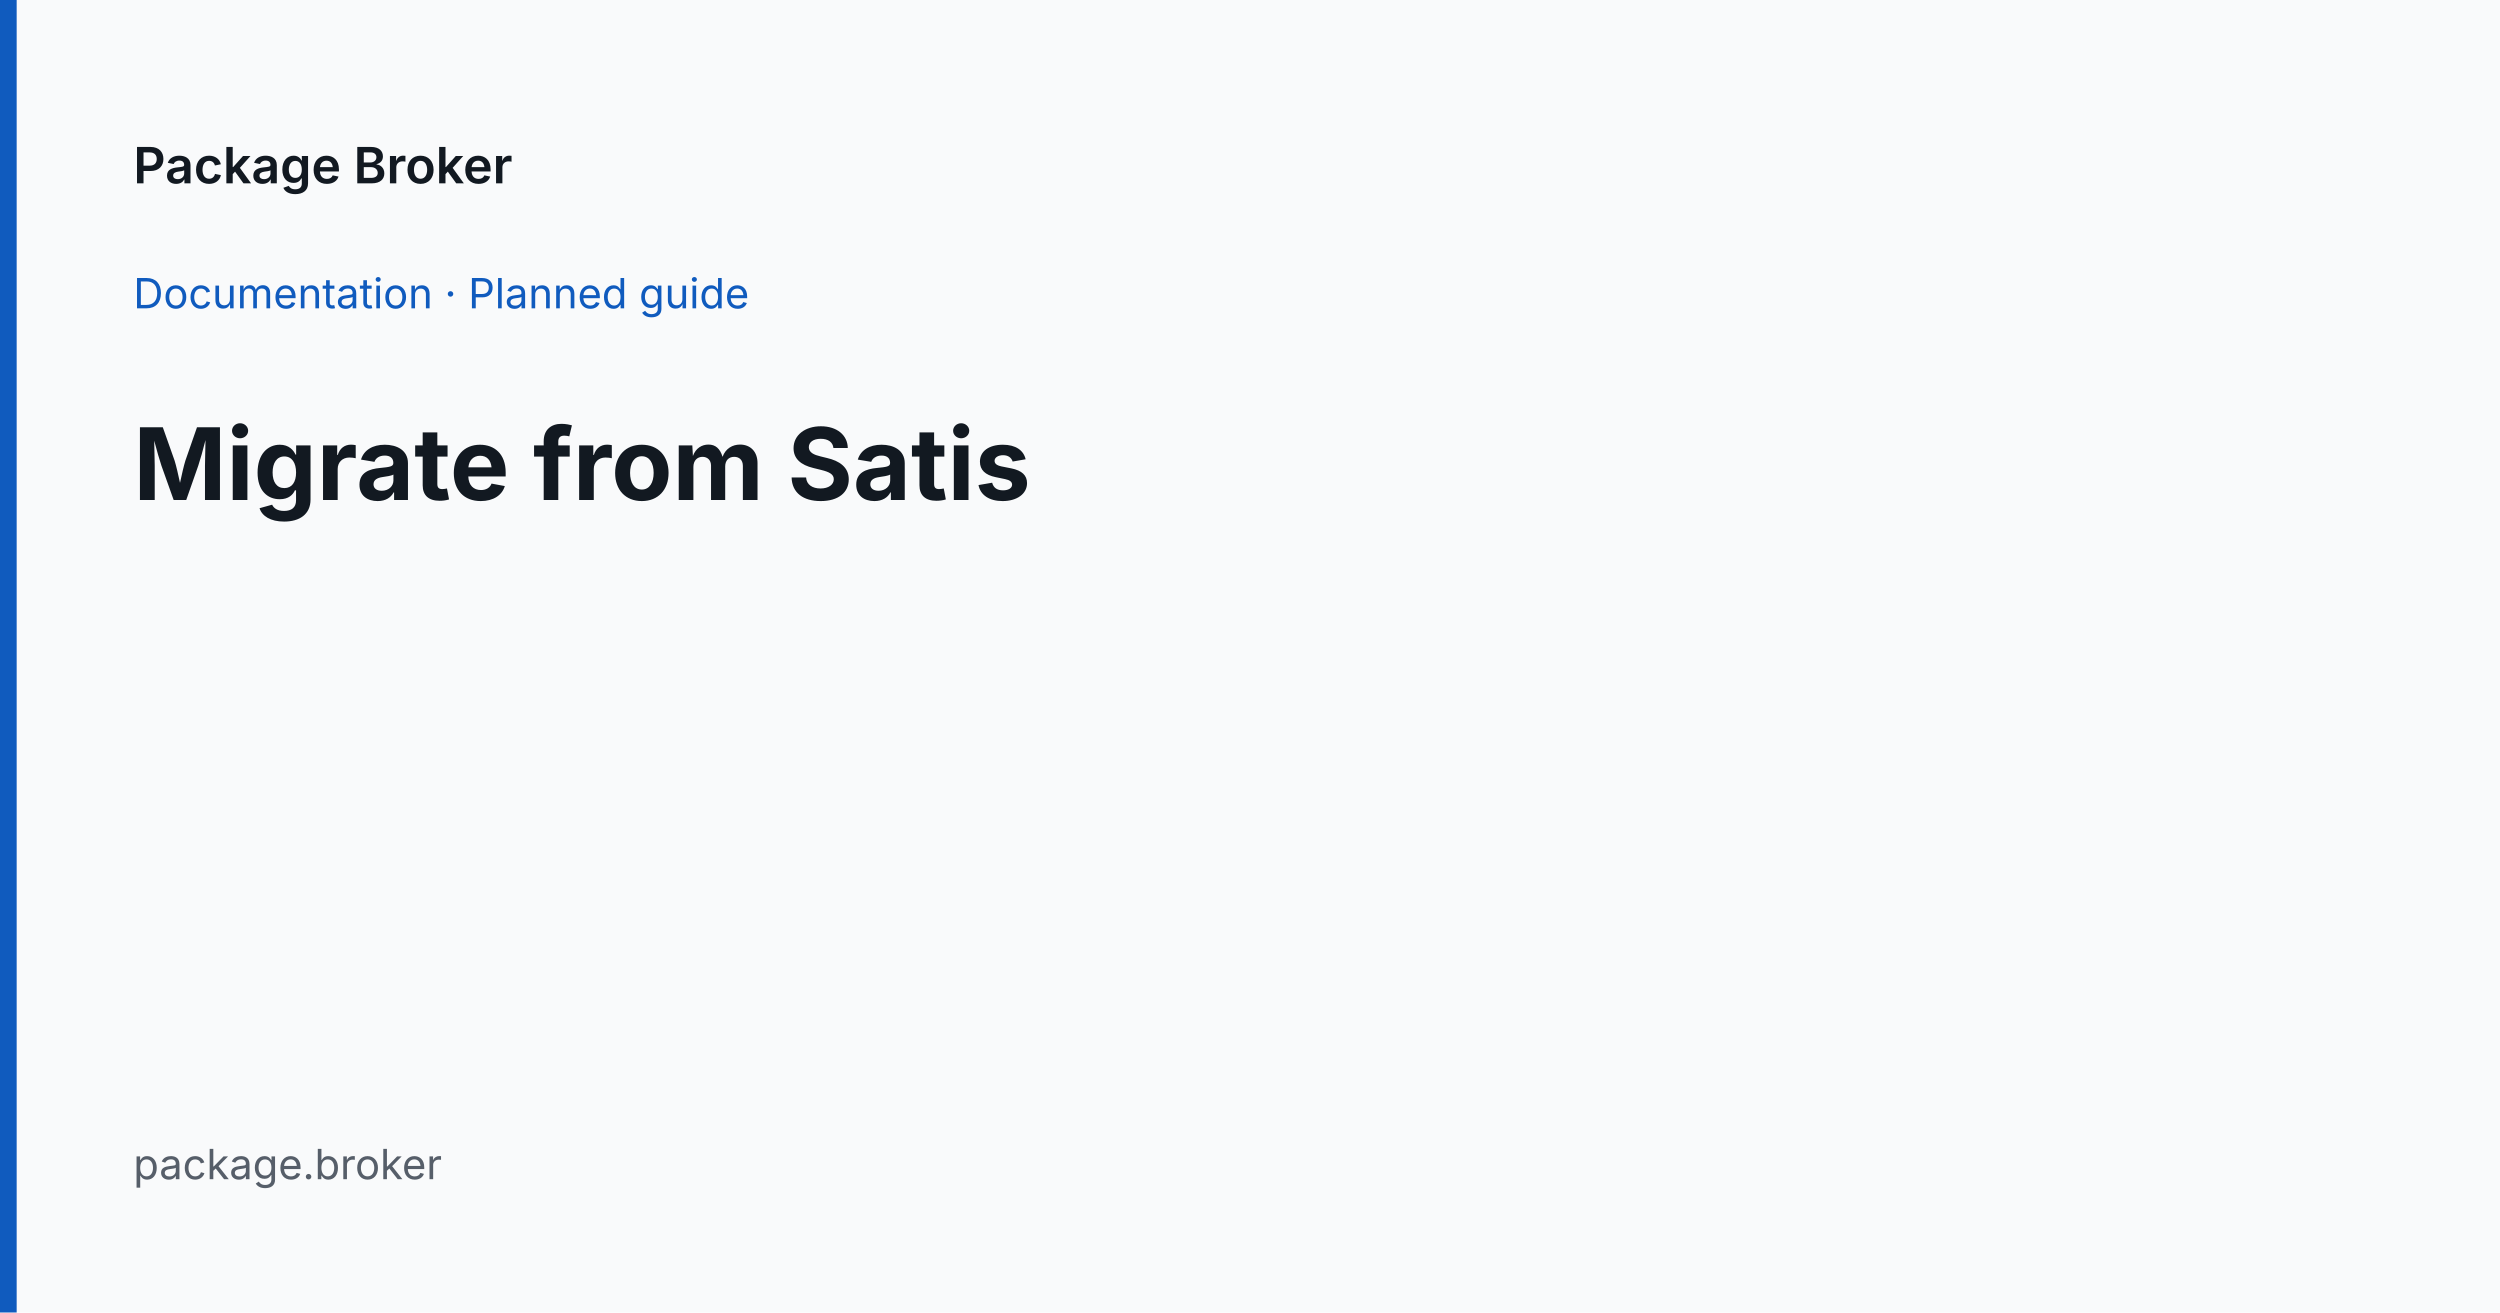
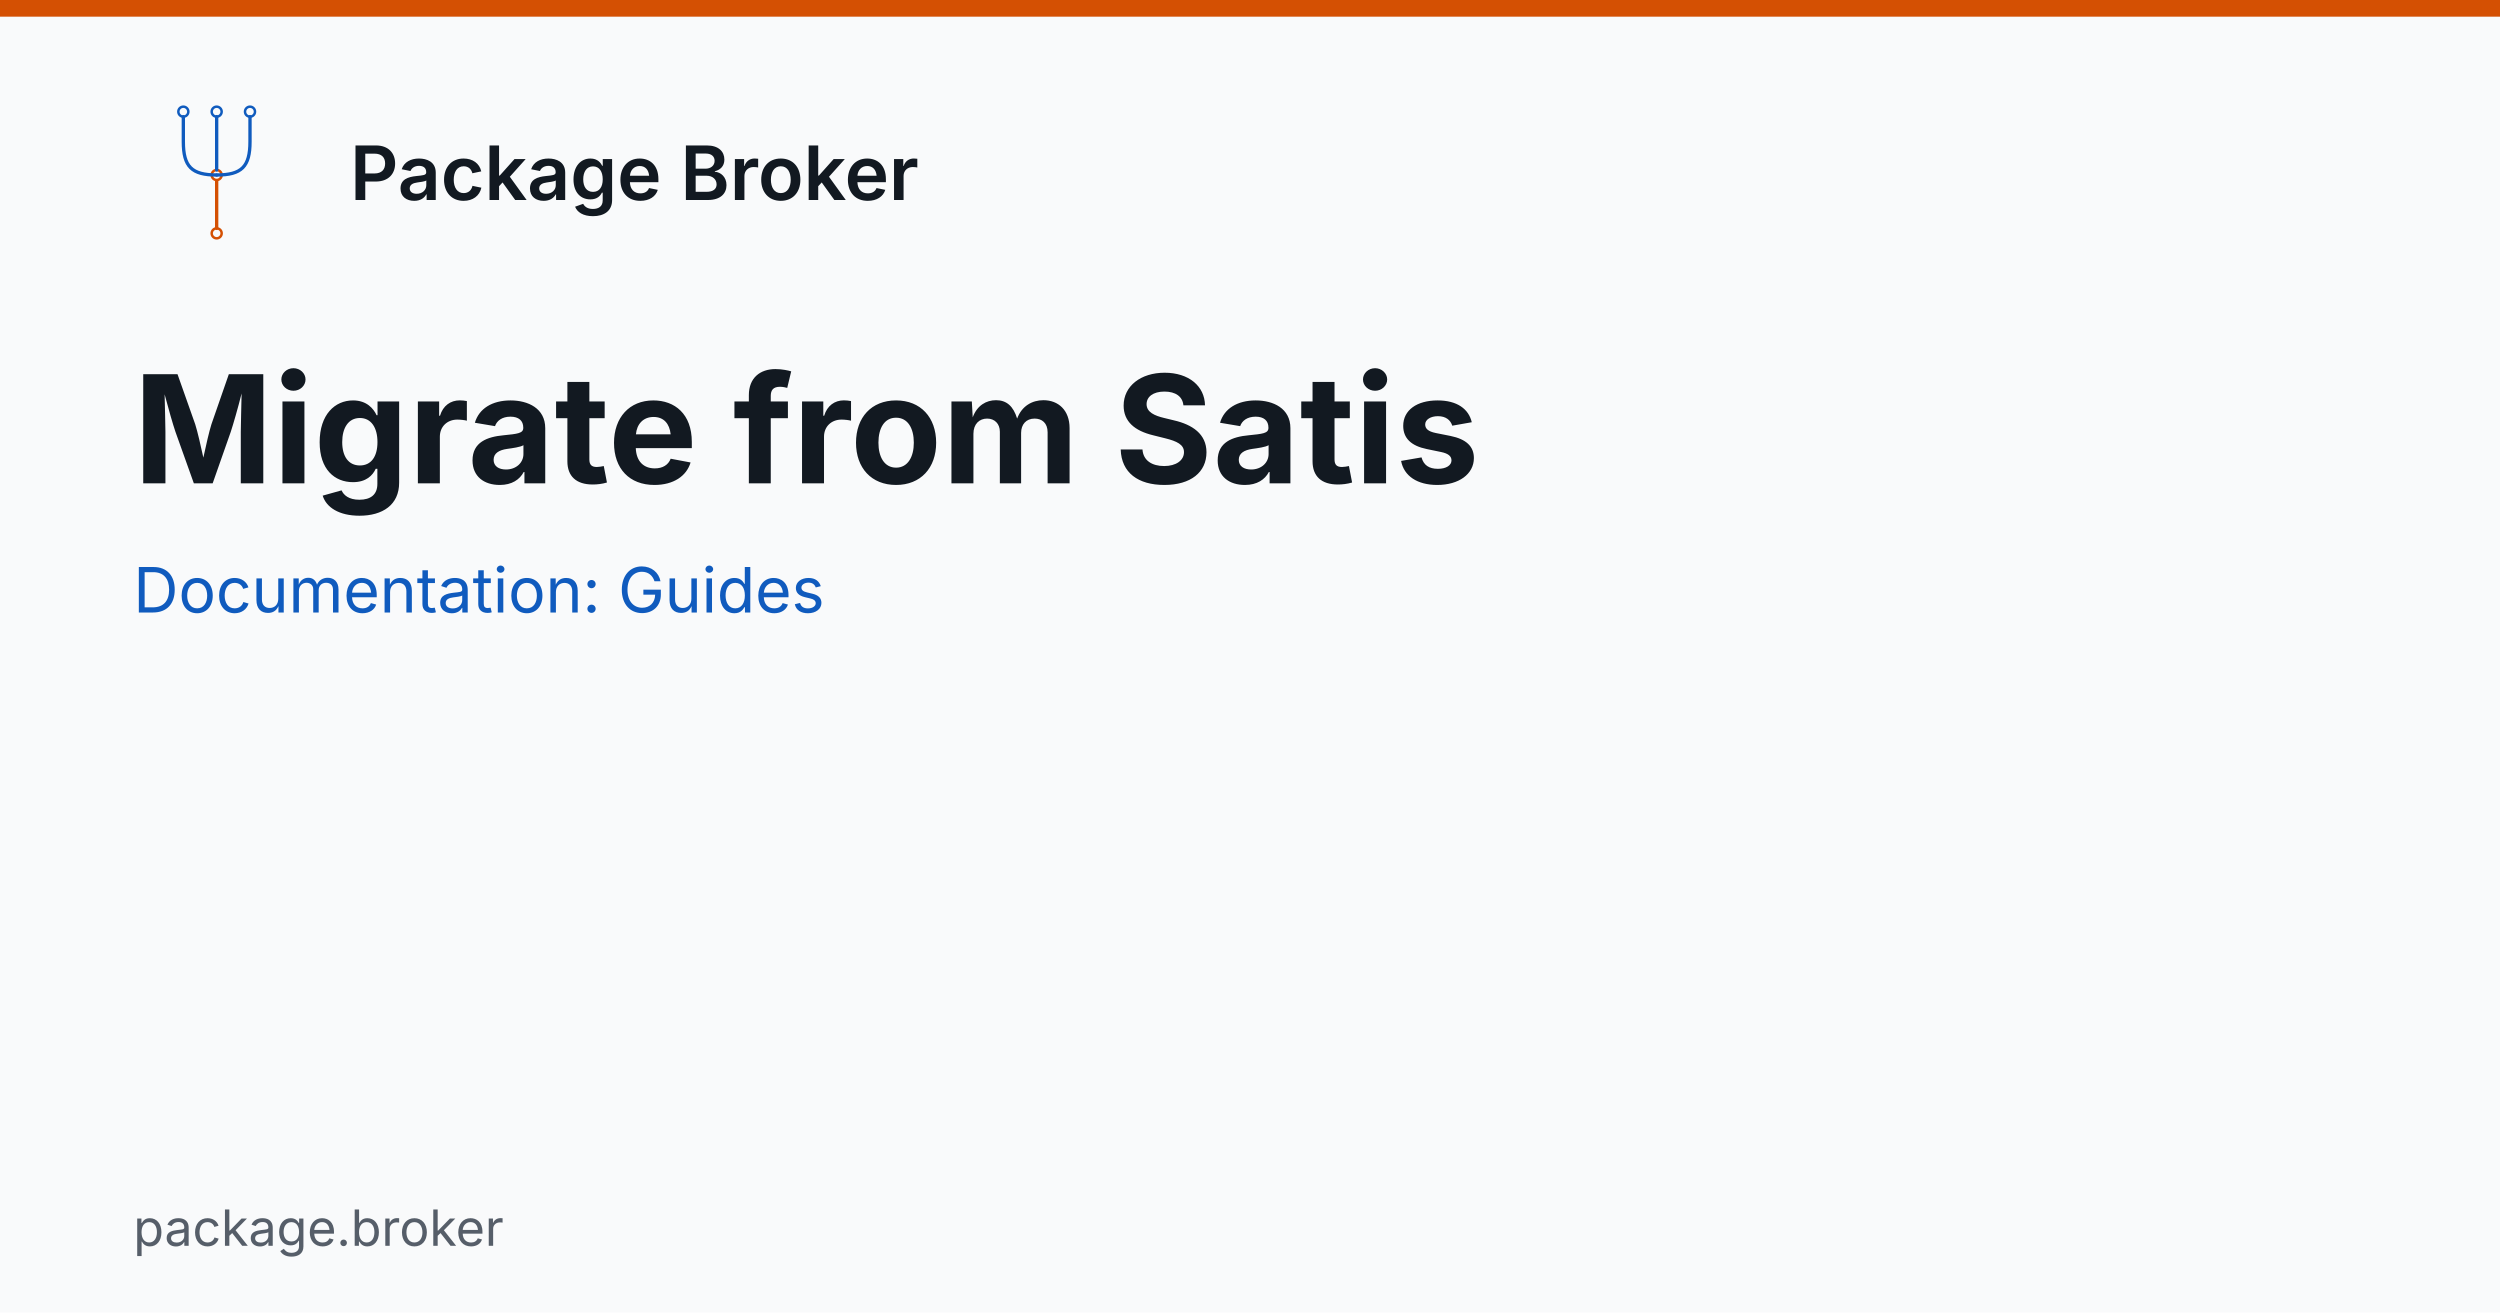
<svg xmlns="http://www.w3.org/2000/svg" width="1200" height="630" viewBox="0 0 1200 630" role="img" aria-labelledby="title description">
  <defs>
    <style>@font-face{font-family:Inter;src:url(inter-latin-wght-normal.woff2) format('woff2');font-weight:100 900}text{font-family:Inter,sans-serif}</style>
  </defs>
  <rect width="1200" height="630" fill="#f9fafb" />
-   <rect width="8" height="630" fill="#105bbe" />
-   <text x="64" y="88" font-size="24" font-weight="600" fill="#121921">Package Broker</text>
-   <text x="64" y="148" font-size="20" fill="#105bbe">Documentation · Planned guide</text>
-   <text x="64" y="240" font-size="48" font-weight="700" fill="#121921">
+   <rect width="1200" height="8" fill="#d45003" />
+   <svg x="64" y="40" width="80" height="80" viewBox="0 0 200 200" fill="none" aria-hidden="true">
+     <g>
+       <circle cx="100" cy="180" r="6" stroke="#d45003" stroke-width="3" fill="none" />
+       <path d="M100 174 L100 110" stroke="#d45003" stroke-width="4" stroke-linecap="round" />
+       <circle cx="100" cy="110" r="6" stroke="#d45003" stroke-width="3" fill="#f9fafb" />
+     </g>
+     <g>
+       <path d="M100 104 L100 40" stroke="#105bbe" stroke-width="4" stroke-linecap="round" />
+       <circle cx="100" cy="34" r="6" stroke="#105bbe" stroke-width="3" fill="none" />
+       <path d="M100 110 C70 110 60 100 60 70 L60 40" stroke="#105bbe" stroke-width="4" stroke-linecap="round" fill="none" />
+       <circle cx="60" cy="34" r="6" stroke="#105bbe" stroke-width="3" fill="none" />
+       <path d="M100 110 C130 110 140 100 140 70 L140 40" stroke="#105bbe" stroke-width="4" stroke-linecap="round" fill="none" />
+       <circle cx="140" cy="34" r="6" stroke="#105bbe" stroke-width="3" fill="none" />
+     </g>
+   </svg>
+   <text x="168" y="96" font-size="36" font-weight="600" fill="#121921">Package Broker</text>
+   <text data-role="headline" x="64" y="232" font-size="72" font-weight="700" fill="#121921">
    <tspan x="64" dy="0">Migrate from Satis</tspan>
  </text>
-   <text x="64" y="566" font-size="20" fill="#565e69">package.broker</text>
+   <text data-role="support" x="64" y="294" font-size="30" fill="#105bbe">Documentation: Guides</text>
+   <text x="64" y="598" font-size="24" fill="#565e69">package.broker</text>
</svg>
